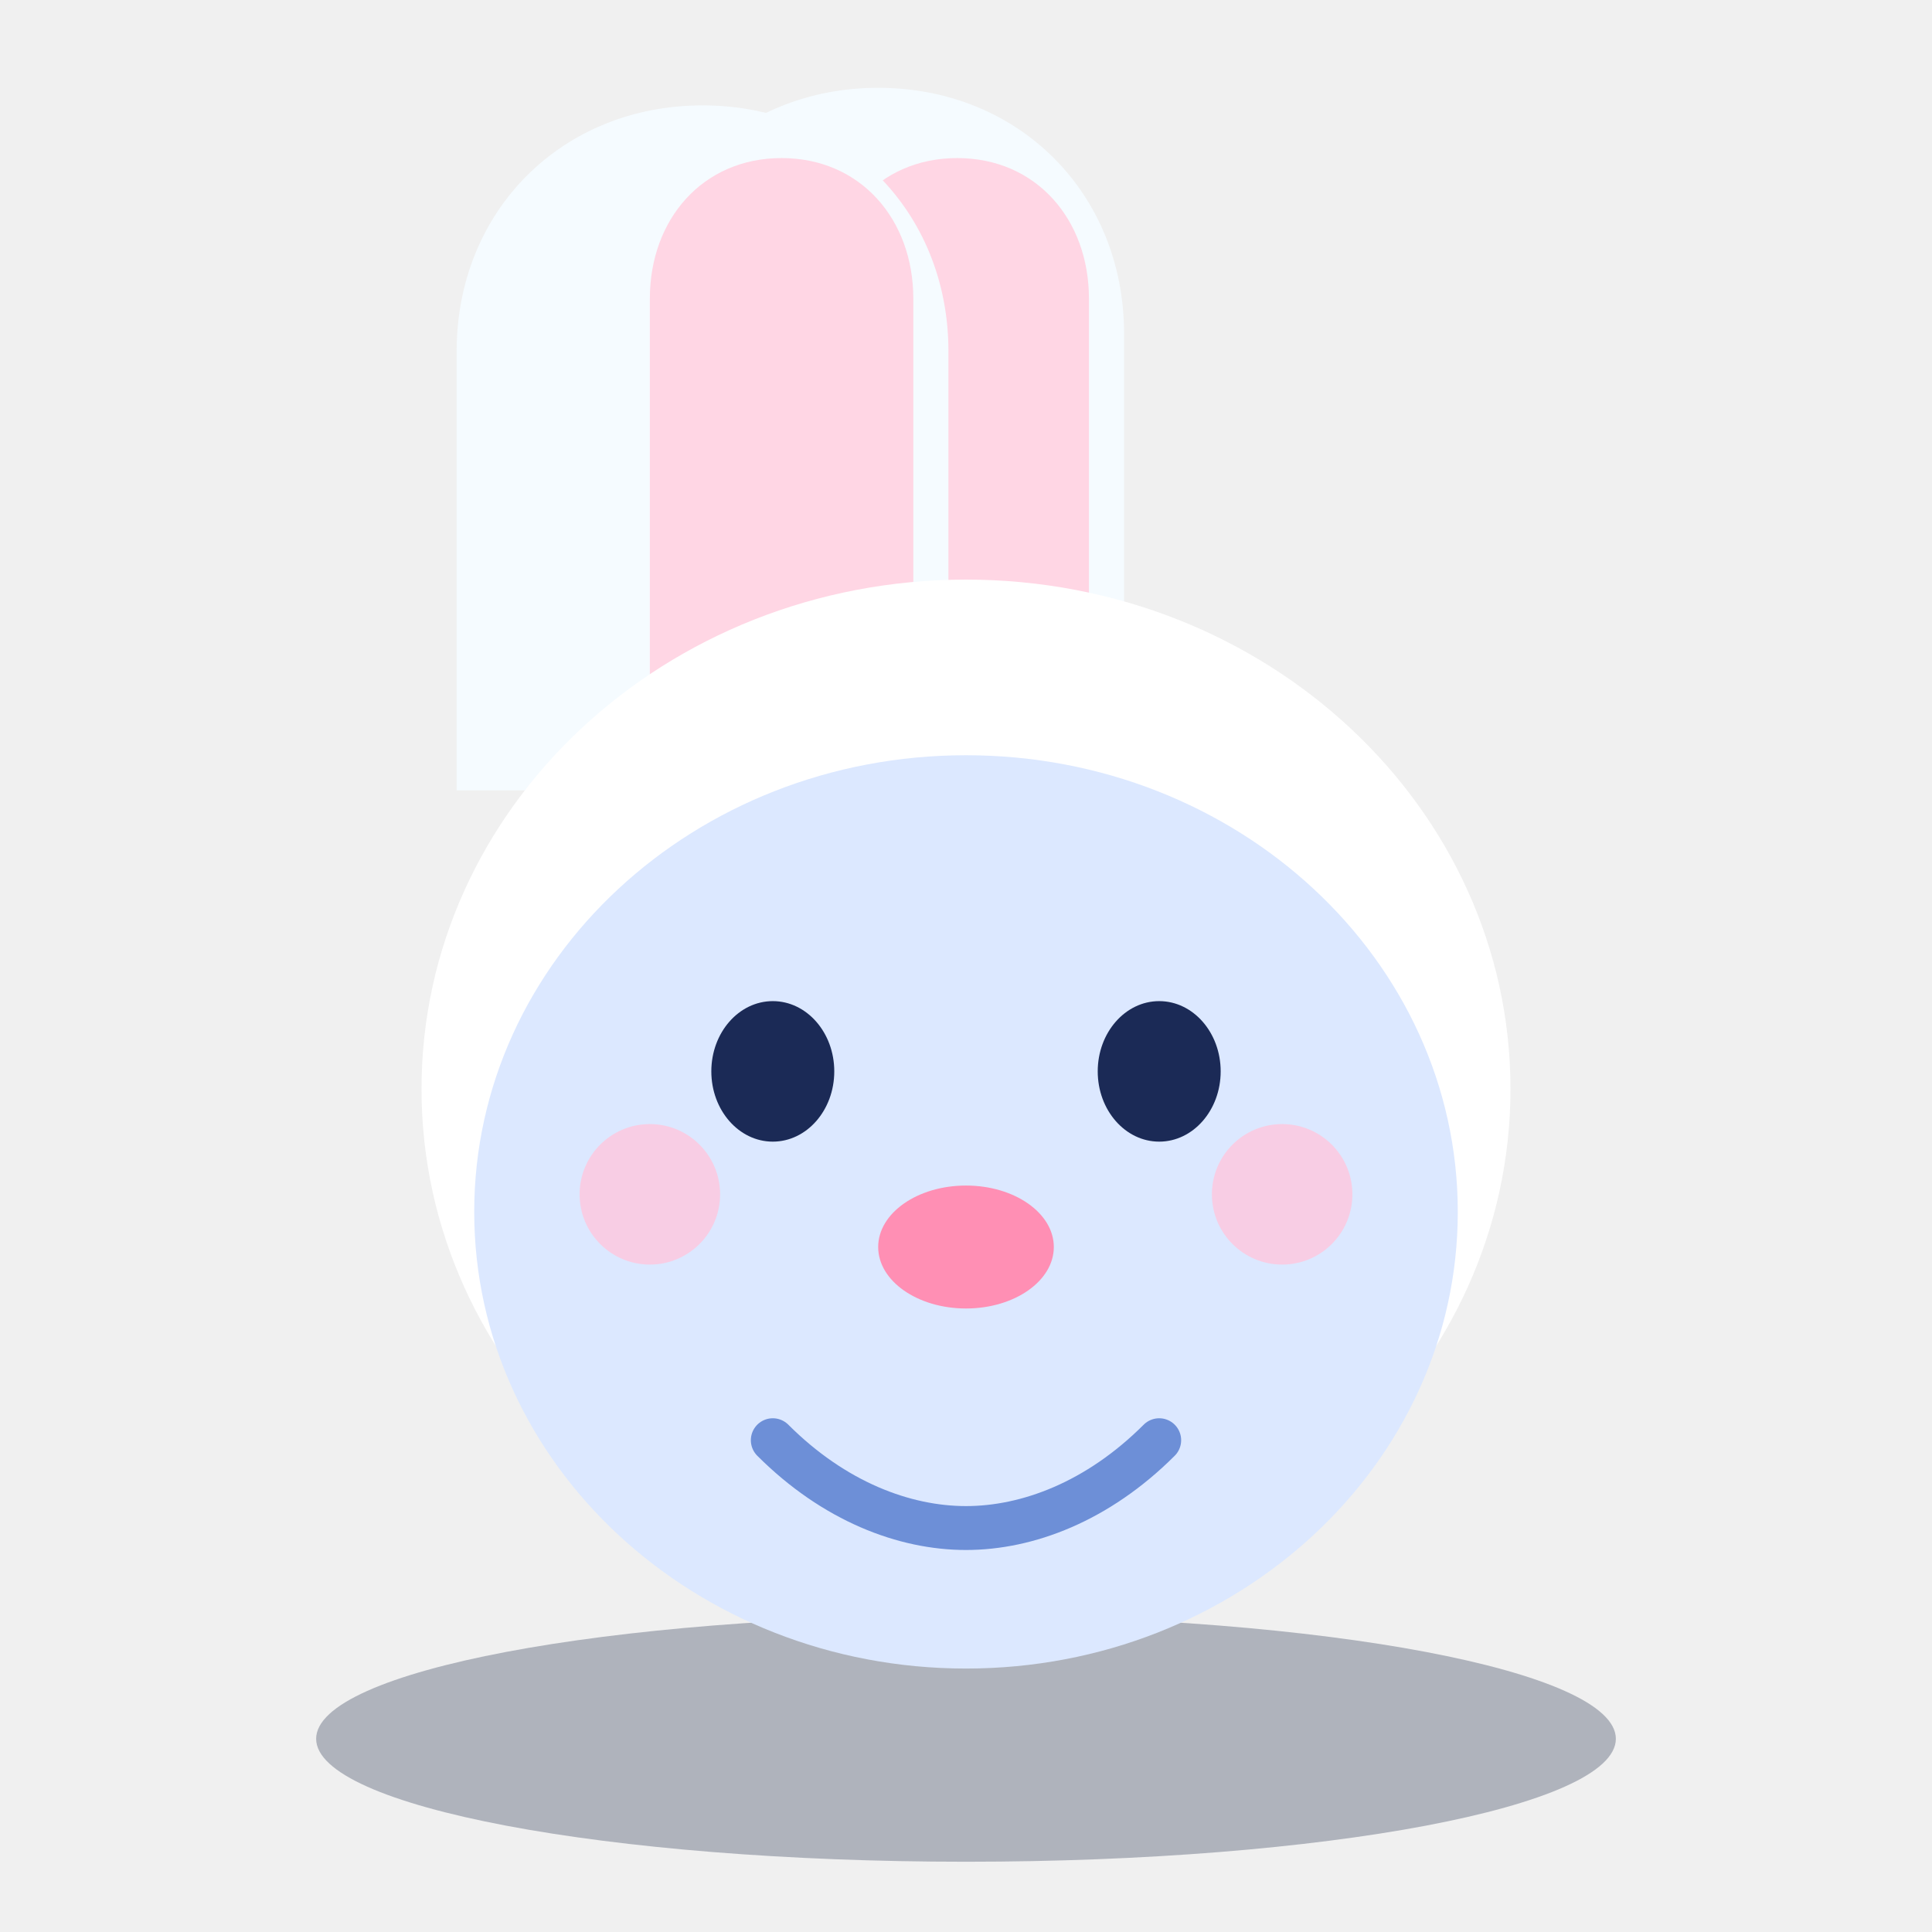
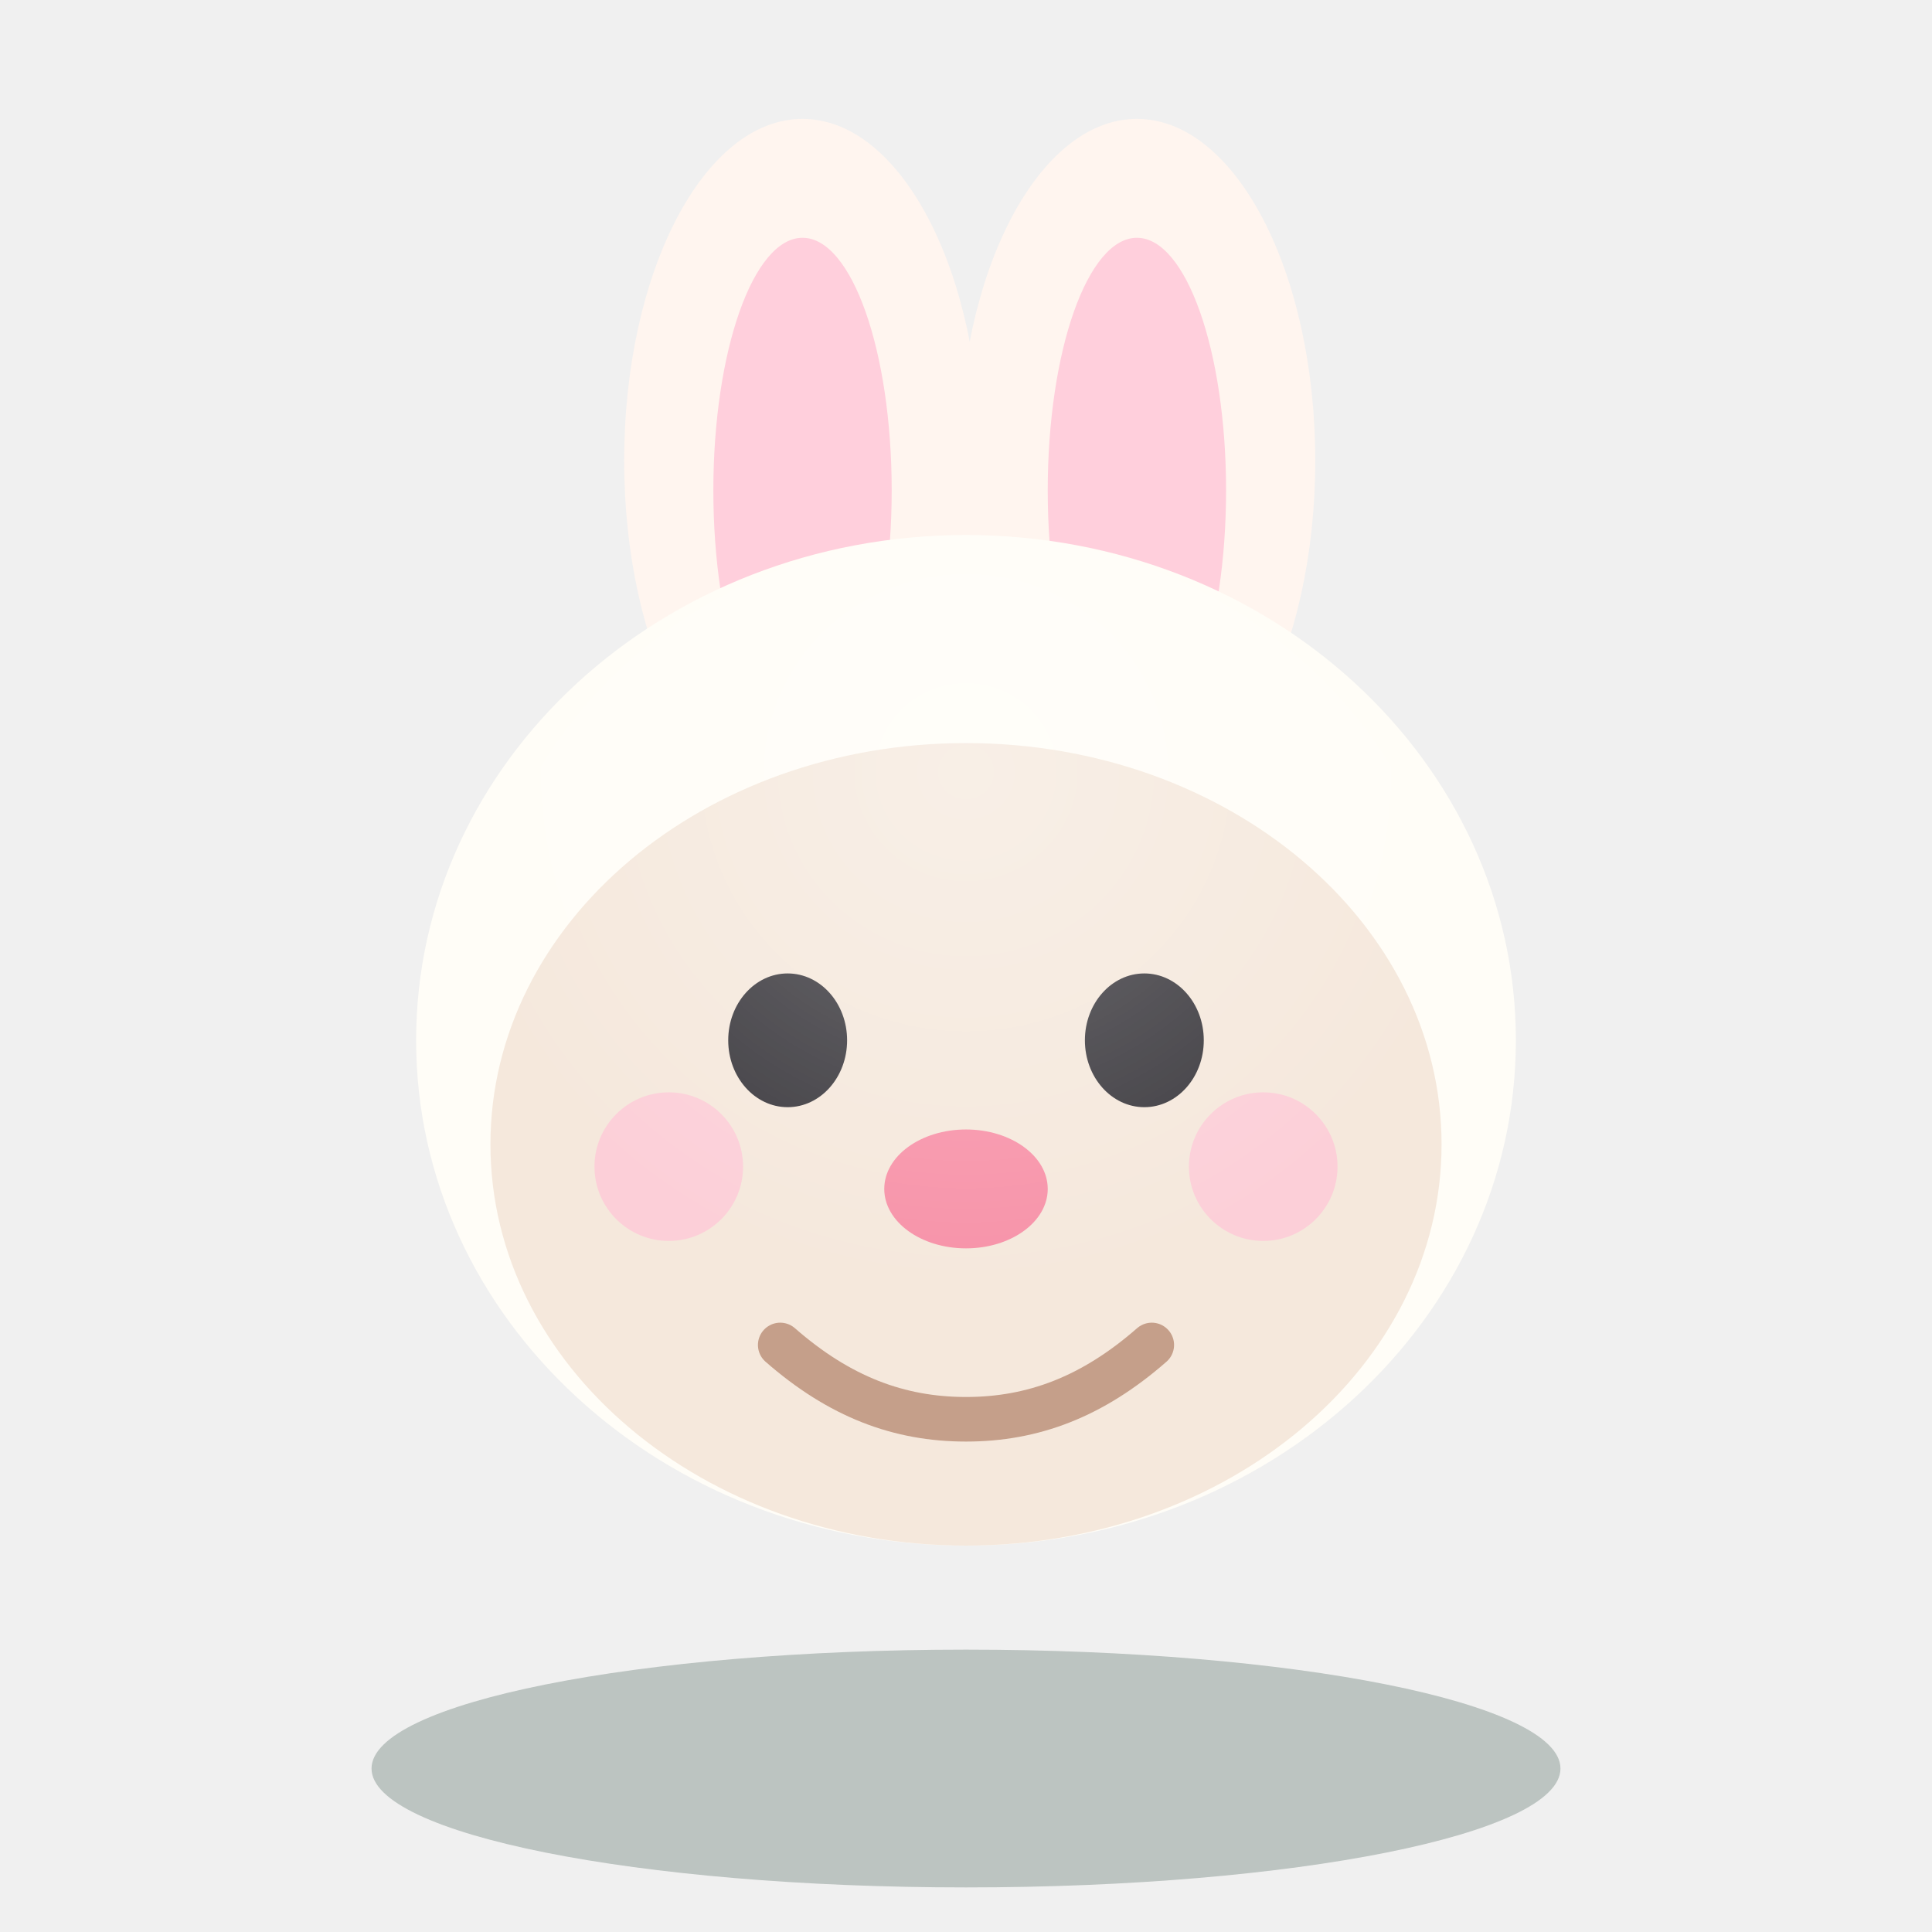
- <svg xmlns="http://www.w3.org/2000/svg" width="220" height="220" viewBox="0 0 220 220" fill="none">
-   <ellipse cx="110" cy="198" rx="74" ry="14" fill="#081638" fill-opacity="0.28" />
-   <path d="M72 38C72 22 84 10 100 10C116 10 128 22 128 38V88H72V38Z" fill="#f5fbff" />
-   <path d="M94 34C94 25 100 18 109 18C118 18 124 25 124 34V84H94V34Z" fill="#ffd6e4" />
-   <path d="M52 40C52 24 64 12 80 12C96 12 108 24 108 40V90H52V40Z" fill="#f5fbff" />
-   <path d="M74 34C74 25 80 18 89 18C98 18 104 25 104 34V84H74V34Z" fill="#ffd6e4" />
-   <ellipse cx="110" cy="124" rx="62" ry="58" fill="#ffffff" />
-   <ellipse cx="110" cy="138" rx="56" ry="52" fill="#dce8ff" />
-   <ellipse cx="88" cy="122" rx="7" ry="8" fill="#1b2a56" />
-   <ellipse cx="132" cy="122" rx="7" ry="8" fill="#1b2a56" />
-   <ellipse cx="110" cy="142" rx="10" ry="7" fill="#ff8fb4" />
-   <circle cx="74" cy="136" r="8" fill="#ffc7dd" fill-opacity="0.8" />
-   <circle cx="146" cy="136" r="8" fill="#ffc7dd" fill-opacity="0.8" />
-   <path d="M88 164C95 171 103 174 110 174C117 174 125 171 132 164" stroke="#6d8fd7" stroke-width="5" stroke-linecap="round" />
-   <circle cx="76" cy="84" r="6" fill="#fff" fill-opacity="0.8" />
+ <svg xmlns="http://www.w3.org/2000/svg" width="260" height="260" viewBox="0 0 260 260" fill="none">
+   <ellipse cx="130" cy="238" rx="80" ry="16" fill="#173a2b" fill-opacity="0.24" />
+   <ellipse cx="108" cy="62" rx="24" ry="46" fill="#fff5ef" />
+   <ellipse cx="153" cy="62" rx="24" ry="46" fill="#fff5ef" />
+   <ellipse cx="108" cy="66" rx="12" ry="34" fill="#ffcfdc" />
+   <ellipse cx="153" cy="66" rx="12" ry="34" fill="#ffcfdc" />
+   <ellipse cx="130" cy="140" rx="74" ry="68" fill="#fffdf7" />
+   <ellipse cx="130" cy="154" rx="64" ry="54" fill="#f5e8dc" />
+   <ellipse cx="106" cy="140" rx="8" ry="9" fill="#3c3a3f" />
+   <ellipse cx="154" cy="140" rx="8" ry="9" fill="#3c3a3f" />
+   <ellipse cx="130" cy="160" rx="11" ry="8" fill="#f792a8" />
+   <circle cx="90" cy="157" r="10" fill="#ffc7d6" fill-opacity="0.75" />
+   <circle cx="170" cy="157" r="10" fill="#ffc7d6" fill-opacity="0.75" />
+   <path d="M105 181C113 188 121 191 130 191C139 191 147 188 155 181" stroke="#c59f8a" stroke-width="6" stroke-linecap="round" />
+   <ellipse cx="130" cy="134" rx="66" ry="62" fill="url(#g)" fill-opacity="0.3" />
+   <defs>
+     <radialGradient id="g" cx="0" cy="0" r="1" gradientUnits="userSpaceOnUse" gradientTransform="translate(130 104) rotate(90) scale(70 72)">
+       <stop stop-color="#ffffff" />
+       <stop offset="1" stop-color="#ffffff" stop-opacity="0" />
+     </radialGradient>
+   </defs>
</svg>
